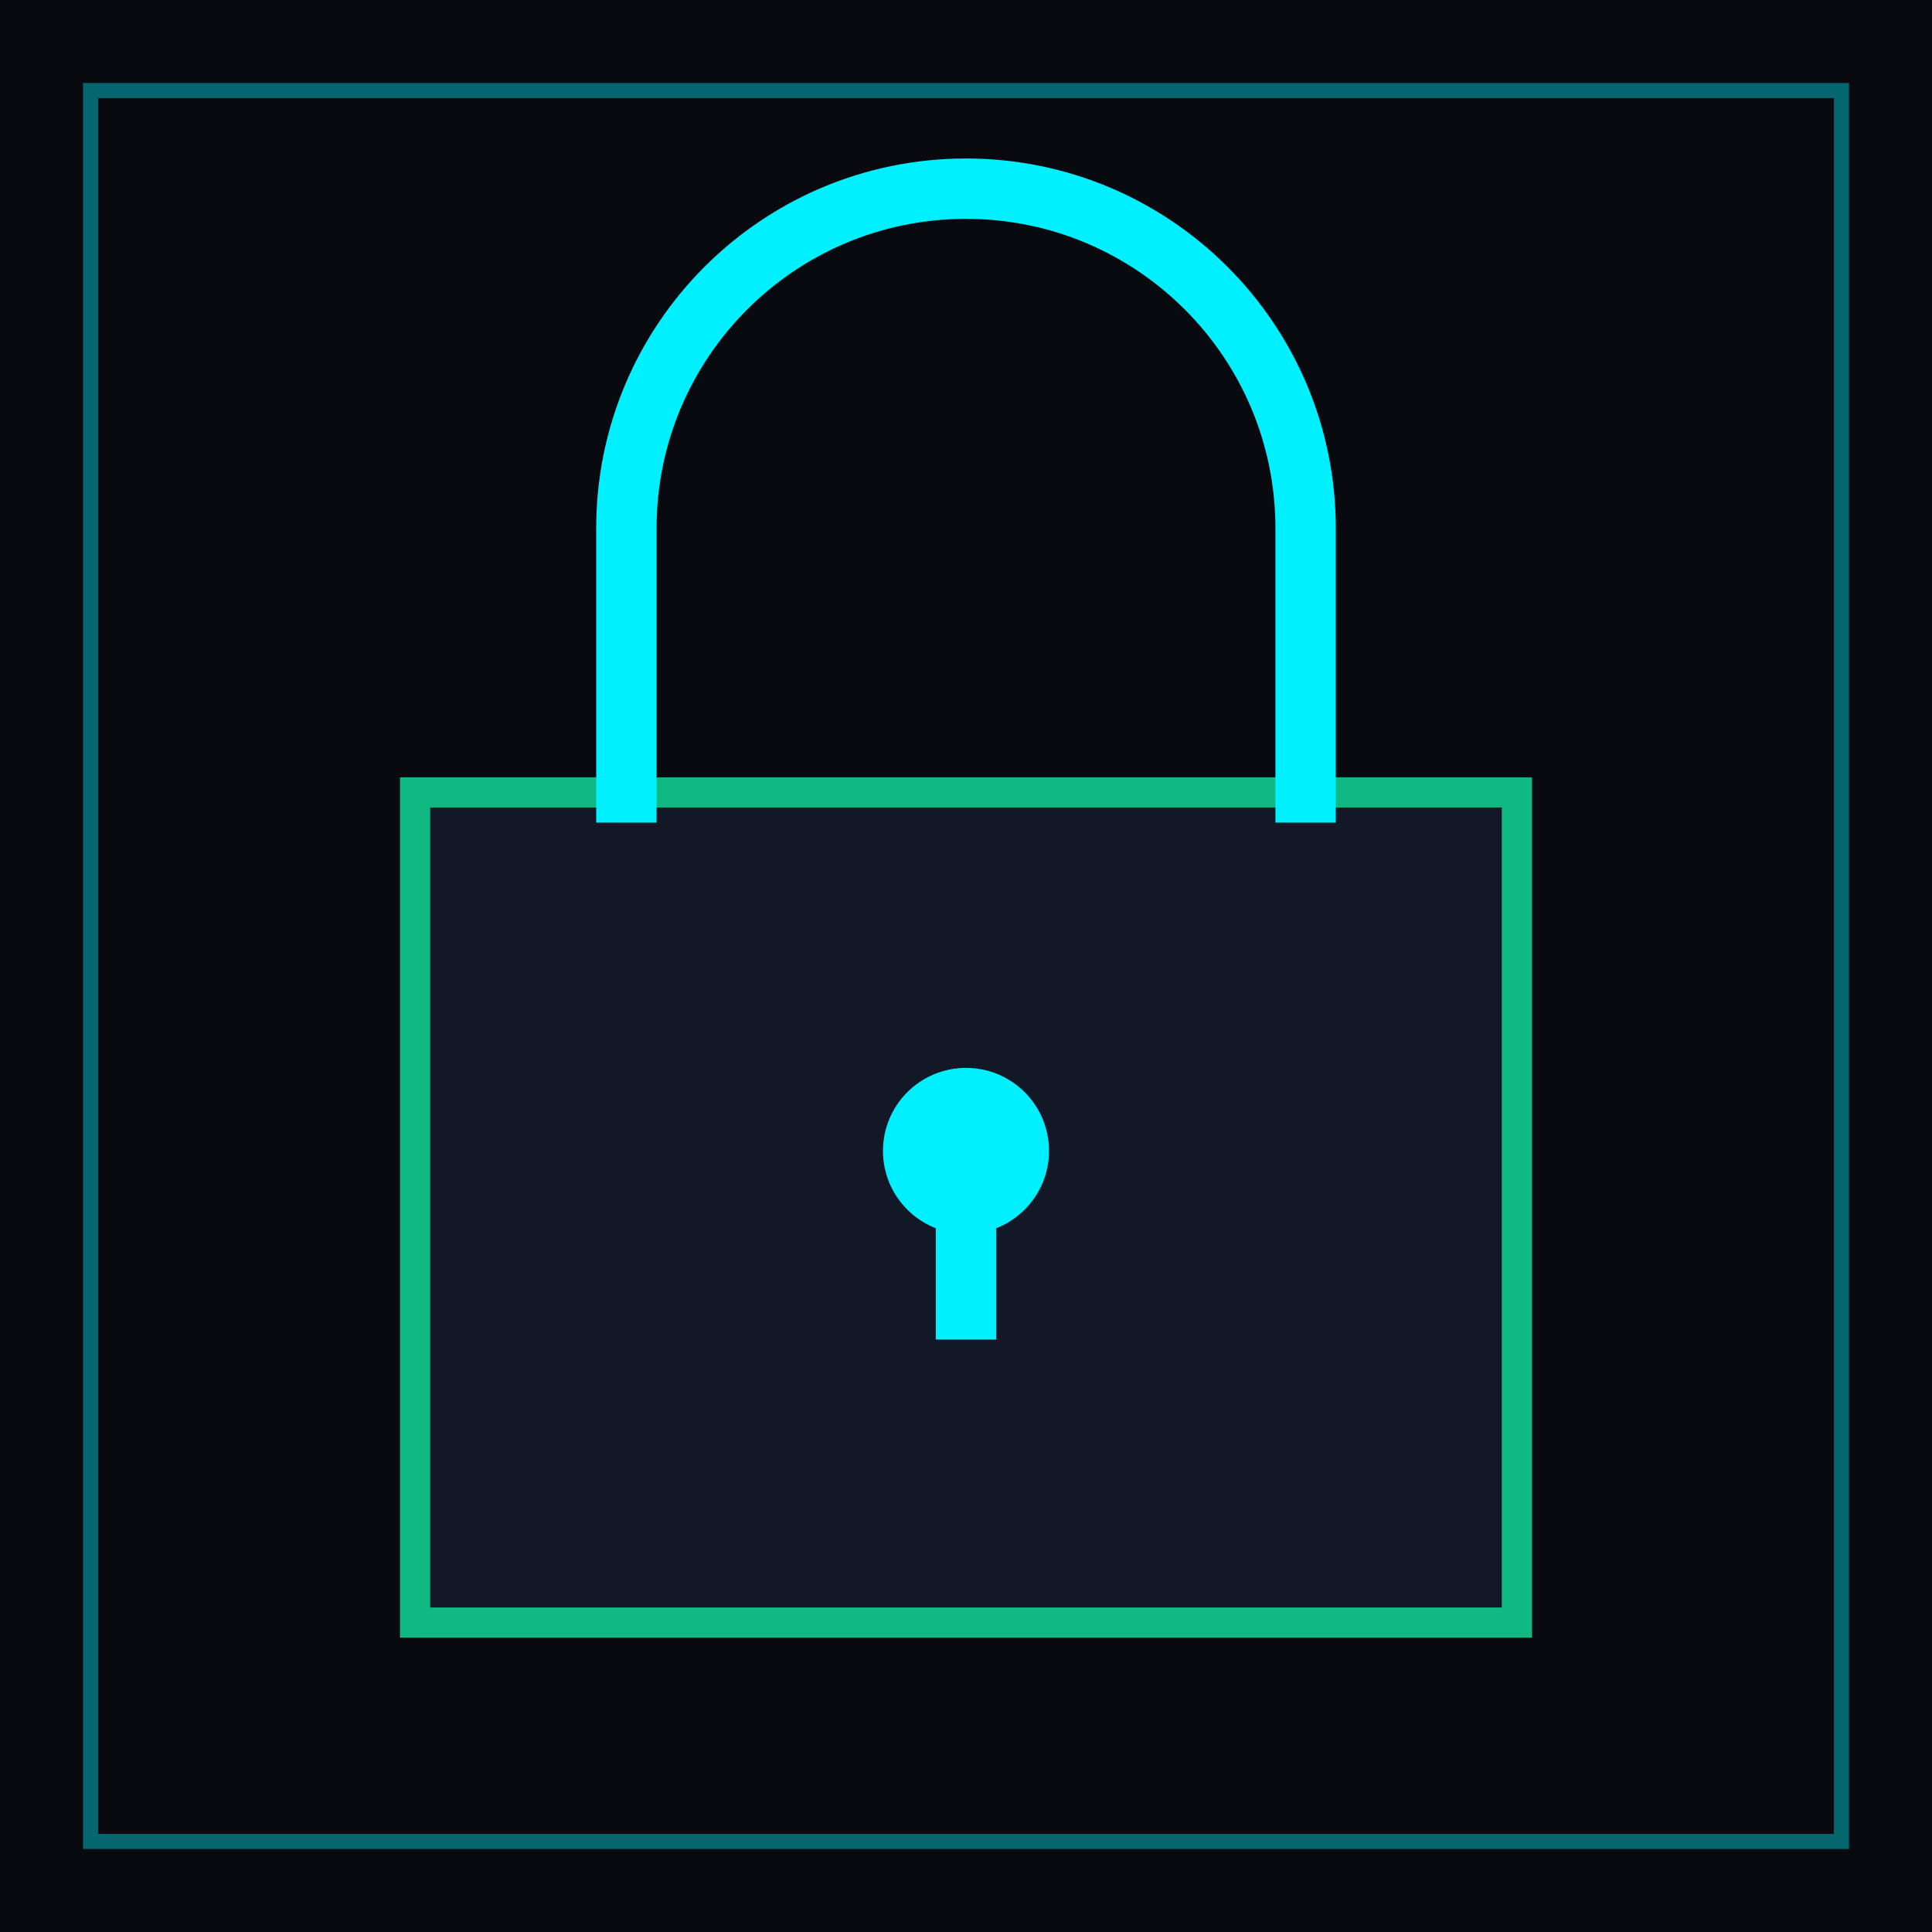
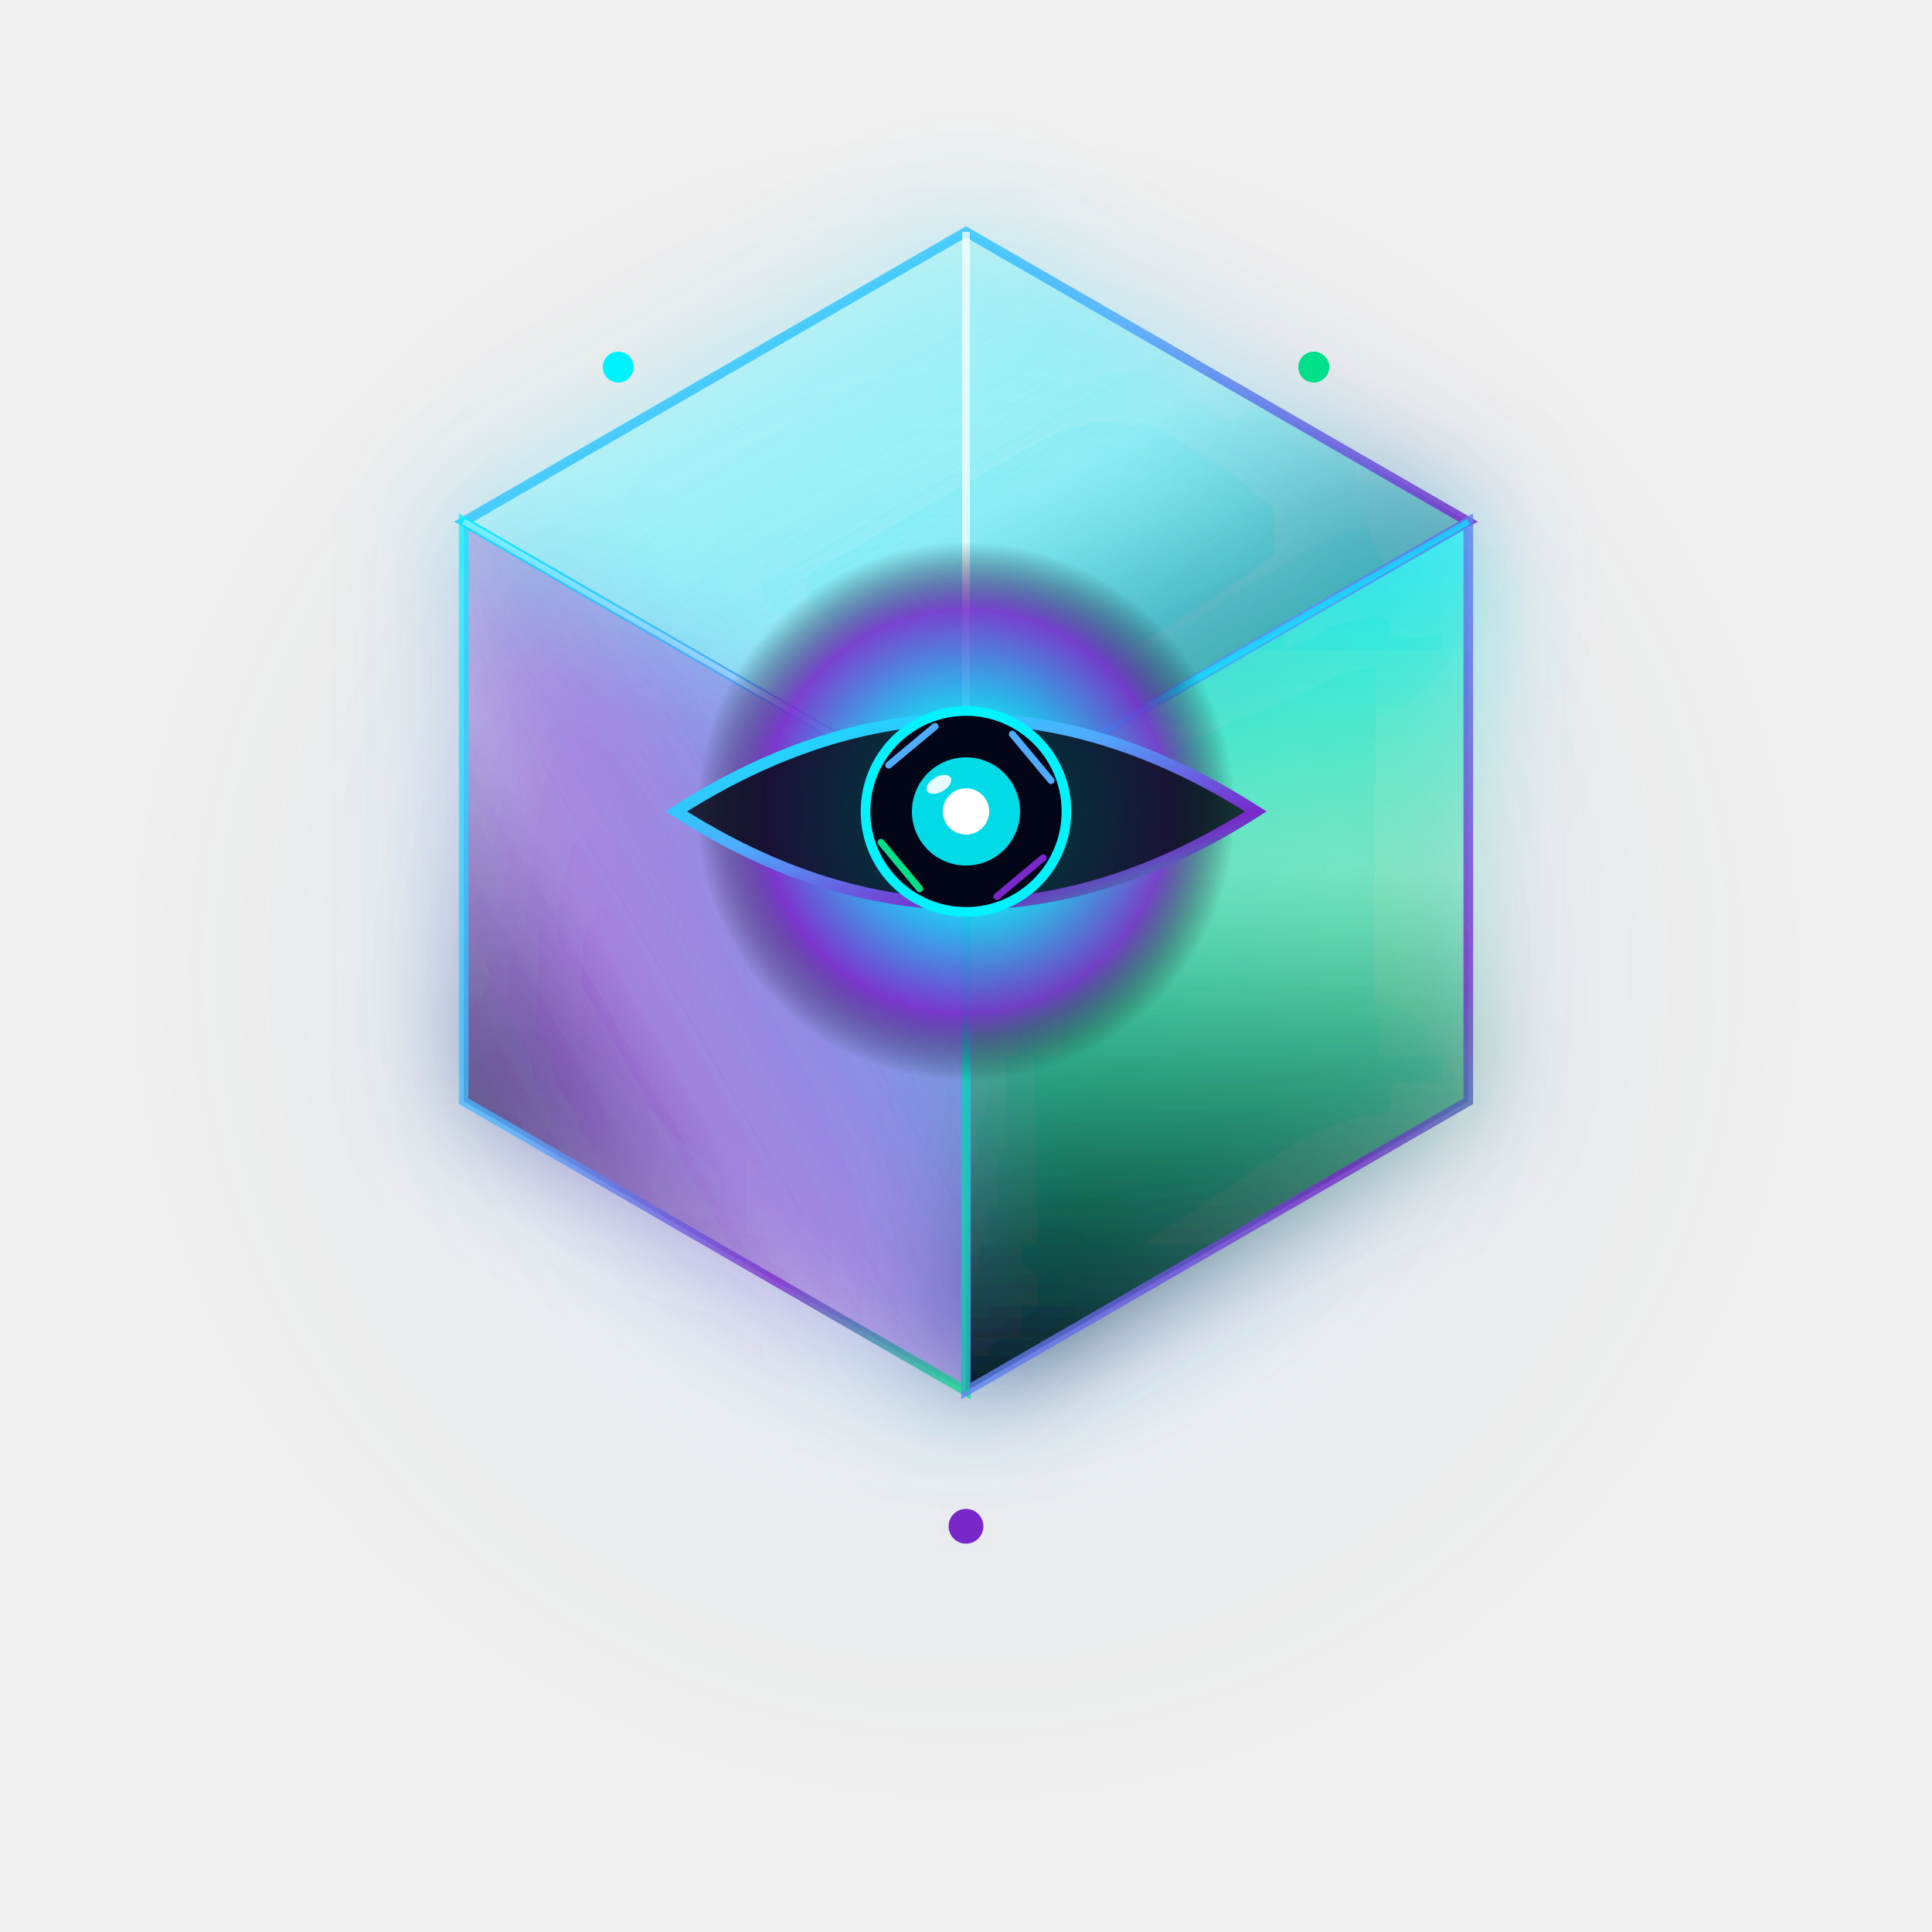
- <svg xmlns="http://www.w3.org/2000/svg" viewBox="0 0 512 512" width="512" height="512">
-   <rect width="512" height="512" fill="#080a0f" />
-   <rect x="24" y="24" width="464" height="464" fill="none" stroke="#00f0ff" stroke-width="4" stroke-opacity="0.4" />
-   <rect x="110" y="210" width="292" height="220" fill="#121826" stroke="#10b981" stroke-width="8" />
-   <path d="M166 210 V140 A90 90 0 0 1 346 140 V210" fill="none" stroke="#00f0ff" stroke-width="16" stroke-linecap="square" />
-   <circle cx="256" cy="305" r="22" fill="#00f0ff" />
-   <rect x="248" y="305" width="16" height="50" fill="#00f0ff" />
+ <svg xmlns="http://www.w3.org/2000/svg" viewBox="0 0 500 500" width="100%" height="100%">
+   <defs>
+     <radialGradient id="bgGlow" cx="50%" cy="50%" r="50%">
+       <stop offset="0%" stop-color="#00f2fe" stop-opacity="0.3" />
+       <stop offset="60%" stop-color="#4facfe" stop-opacity="0.05" />
+       <stop offset="100%" stop-color="#000000" stop-opacity="0" />
+     </radialGradient>
+     <linearGradient id="glassFacet1" x1="0%" y1="0%" x2="100%" y2="100%">
+       <stop offset="0%" stop-color="#ffffff" stop-opacity="0.45" />
+       <stop offset="50%" stop-color="#00f2fe" stop-opacity="0.2" />
+       <stop offset="100%" stop-color="#020b1c" stop-opacity="0.75" />
+     </linearGradient>
+     <linearGradient id="glassFacet2" x1="100%" y1="0%" x2="0%" y2="100%">
+       <stop offset="0%" stop-color="#4facfe" stop-opacity="0.55" />
+       <stop offset="60%" stop-color="#7928ca" stop-opacity="0.3" />
+       <stop offset="100%" stop-color="#030712" stop-opacity="0.9" />
+     </linearGradient>
+     <linearGradient id="glassFacet3" x1="50%" y1="0%" x2="50%" y2="100%">
+       <stop offset="0%" stop-color="#00f2fe" stop-opacity="0.65" />
+       <stop offset="40%" stop-color="#00df89" stop-opacity="0.25" />
+       <stop offset="100%" stop-color="#040a17" stop-opacity="0.95" />
+     </linearGradient>
+     <linearGradient id="neonRim" x1="0%" y1="0%" x2="100%" y2="100%">
+       <stop offset="0%" stop-color="#00f2fe" />
+       <stop offset="40%" stop-color="#4facfe" />
+       <stop offset="75%" stop-color="#7928ca" />
+       <stop offset="100%" stop-color="#00df89" />
+     </linearGradient>
+     <radialGradient id="irisGlow" cx="50%" cy="50%" r="50%">
+       <stop offset="0%" stop-color="#ffffff" />
+       <stop offset="30%" stop-color="#00f2fe" />
+       <stop offset="75%" stop-color="#7928ca" />
+       <stop offset="100%" stop-color="#000" stop-opacity="0" />
+     </radialGradient>
+     <filter id="neonShadow" x="-20%" y="-20%" width="140%" height="140%">
+       <feGaussianBlur stdDeviation="14" result="blur" />
+       <feComposite in="SourceGraphic" in2="blur" operator="over" />
+     </filter>
+   </defs>
+   <circle cx="250" cy="250" r="220" fill="url(#bgGlow)" />
+   <g filter="url(#neonShadow)">
+     <polygon points="250,60 380,135 250,210 120,135" fill="url(#glassFacet1)" stroke="url(#neonRim)" stroke-width="2.5" stroke-opacity="0.85" />
+     <polygon points="120,135 250,210 250,360 120,285" fill="url(#glassFacet2)" stroke="url(#neonRim)" stroke-width="2.5" stroke-opacity="0.75" />
+     <polygon points="250,210 380,135 380,285 250,360" fill="url(#glassFacet3)" stroke="url(#neonRim)" stroke-width="2.5" stroke-opacity="0.8" />
+   </g>
+   <line x1="250" y1="60" x2="250" y2="210" stroke="#ffffff" stroke-width="2" stroke-opacity="0.7" />
+   <line x1="120" y1="135" x2="250" y2="210" stroke="#ffffff" stroke-width="1.5" stroke-opacity="0.4" />
+   <line x1="380" y1="135" x2="250" y2="210" stroke="#00f2fe" stroke-width="1.5" stroke-opacity="0.6" />
+   <line x1="250" y1="210" x2="250" y2="360" stroke="#00df89" stroke-width="2" stroke-opacity="0.5" />
+   <circle cx="250" cy="210" r="70" fill="url(#irisGlow)" opacity="0.85" />
+   <g transform="translate(250, 210)">
+     <path d="M -75,0 Q 0,-48 75,0 Q 0,48 -75,0 Z" fill="rgba(4, 9, 20, 0.82)" stroke="url(#neonRim)" stroke-width="3" />
+     <circle cx="0" cy="0" r="26" fill="#020617" stroke="#00f2fe" stroke-width="2.5" />
+     <circle cx="0" cy="0" r="14" fill="#00f2fe" opacity="0.9" />
+     <circle cx="0" cy="0" r="6" fill="#ffffff" />
+     <line x1="-20" y1="-12" x2="-8" y2="-22" stroke="#4facfe" stroke-width="1.8" stroke-linecap="round" />
+     <line x1="12" y1="-20" x2="22" y2="-8" stroke="#4facfe" stroke-width="1.8" stroke-linecap="round" />
+     <line x1="20" y1="12" x2="8" y2="22" stroke="#7928ca" stroke-width="1.8" stroke-linecap="round" />
+     <line x1="-12" y1="20" x2="-22" y2="8" stroke="#00df89" stroke-width="1.8" stroke-linecap="round" />
+     <ellipse cx="-7" cy="-7" rx="3.5" ry="2" fill="#ffffff" opacity="0.9" transform="rotate(-30 -7 -7)" />
+   </g>
+   <circle cx="160" cy="95" r="4" fill="#00f2fe" filter="url(#neonShadow)" />
+   <circle cx="340" cy="95" r="4" fill="#00df89" filter="url(#neonShadow)" />
+   <circle cx="250" cy="395" r="4.5" fill="#7928ca" filter="url(#neonShadow)" />
</svg>
